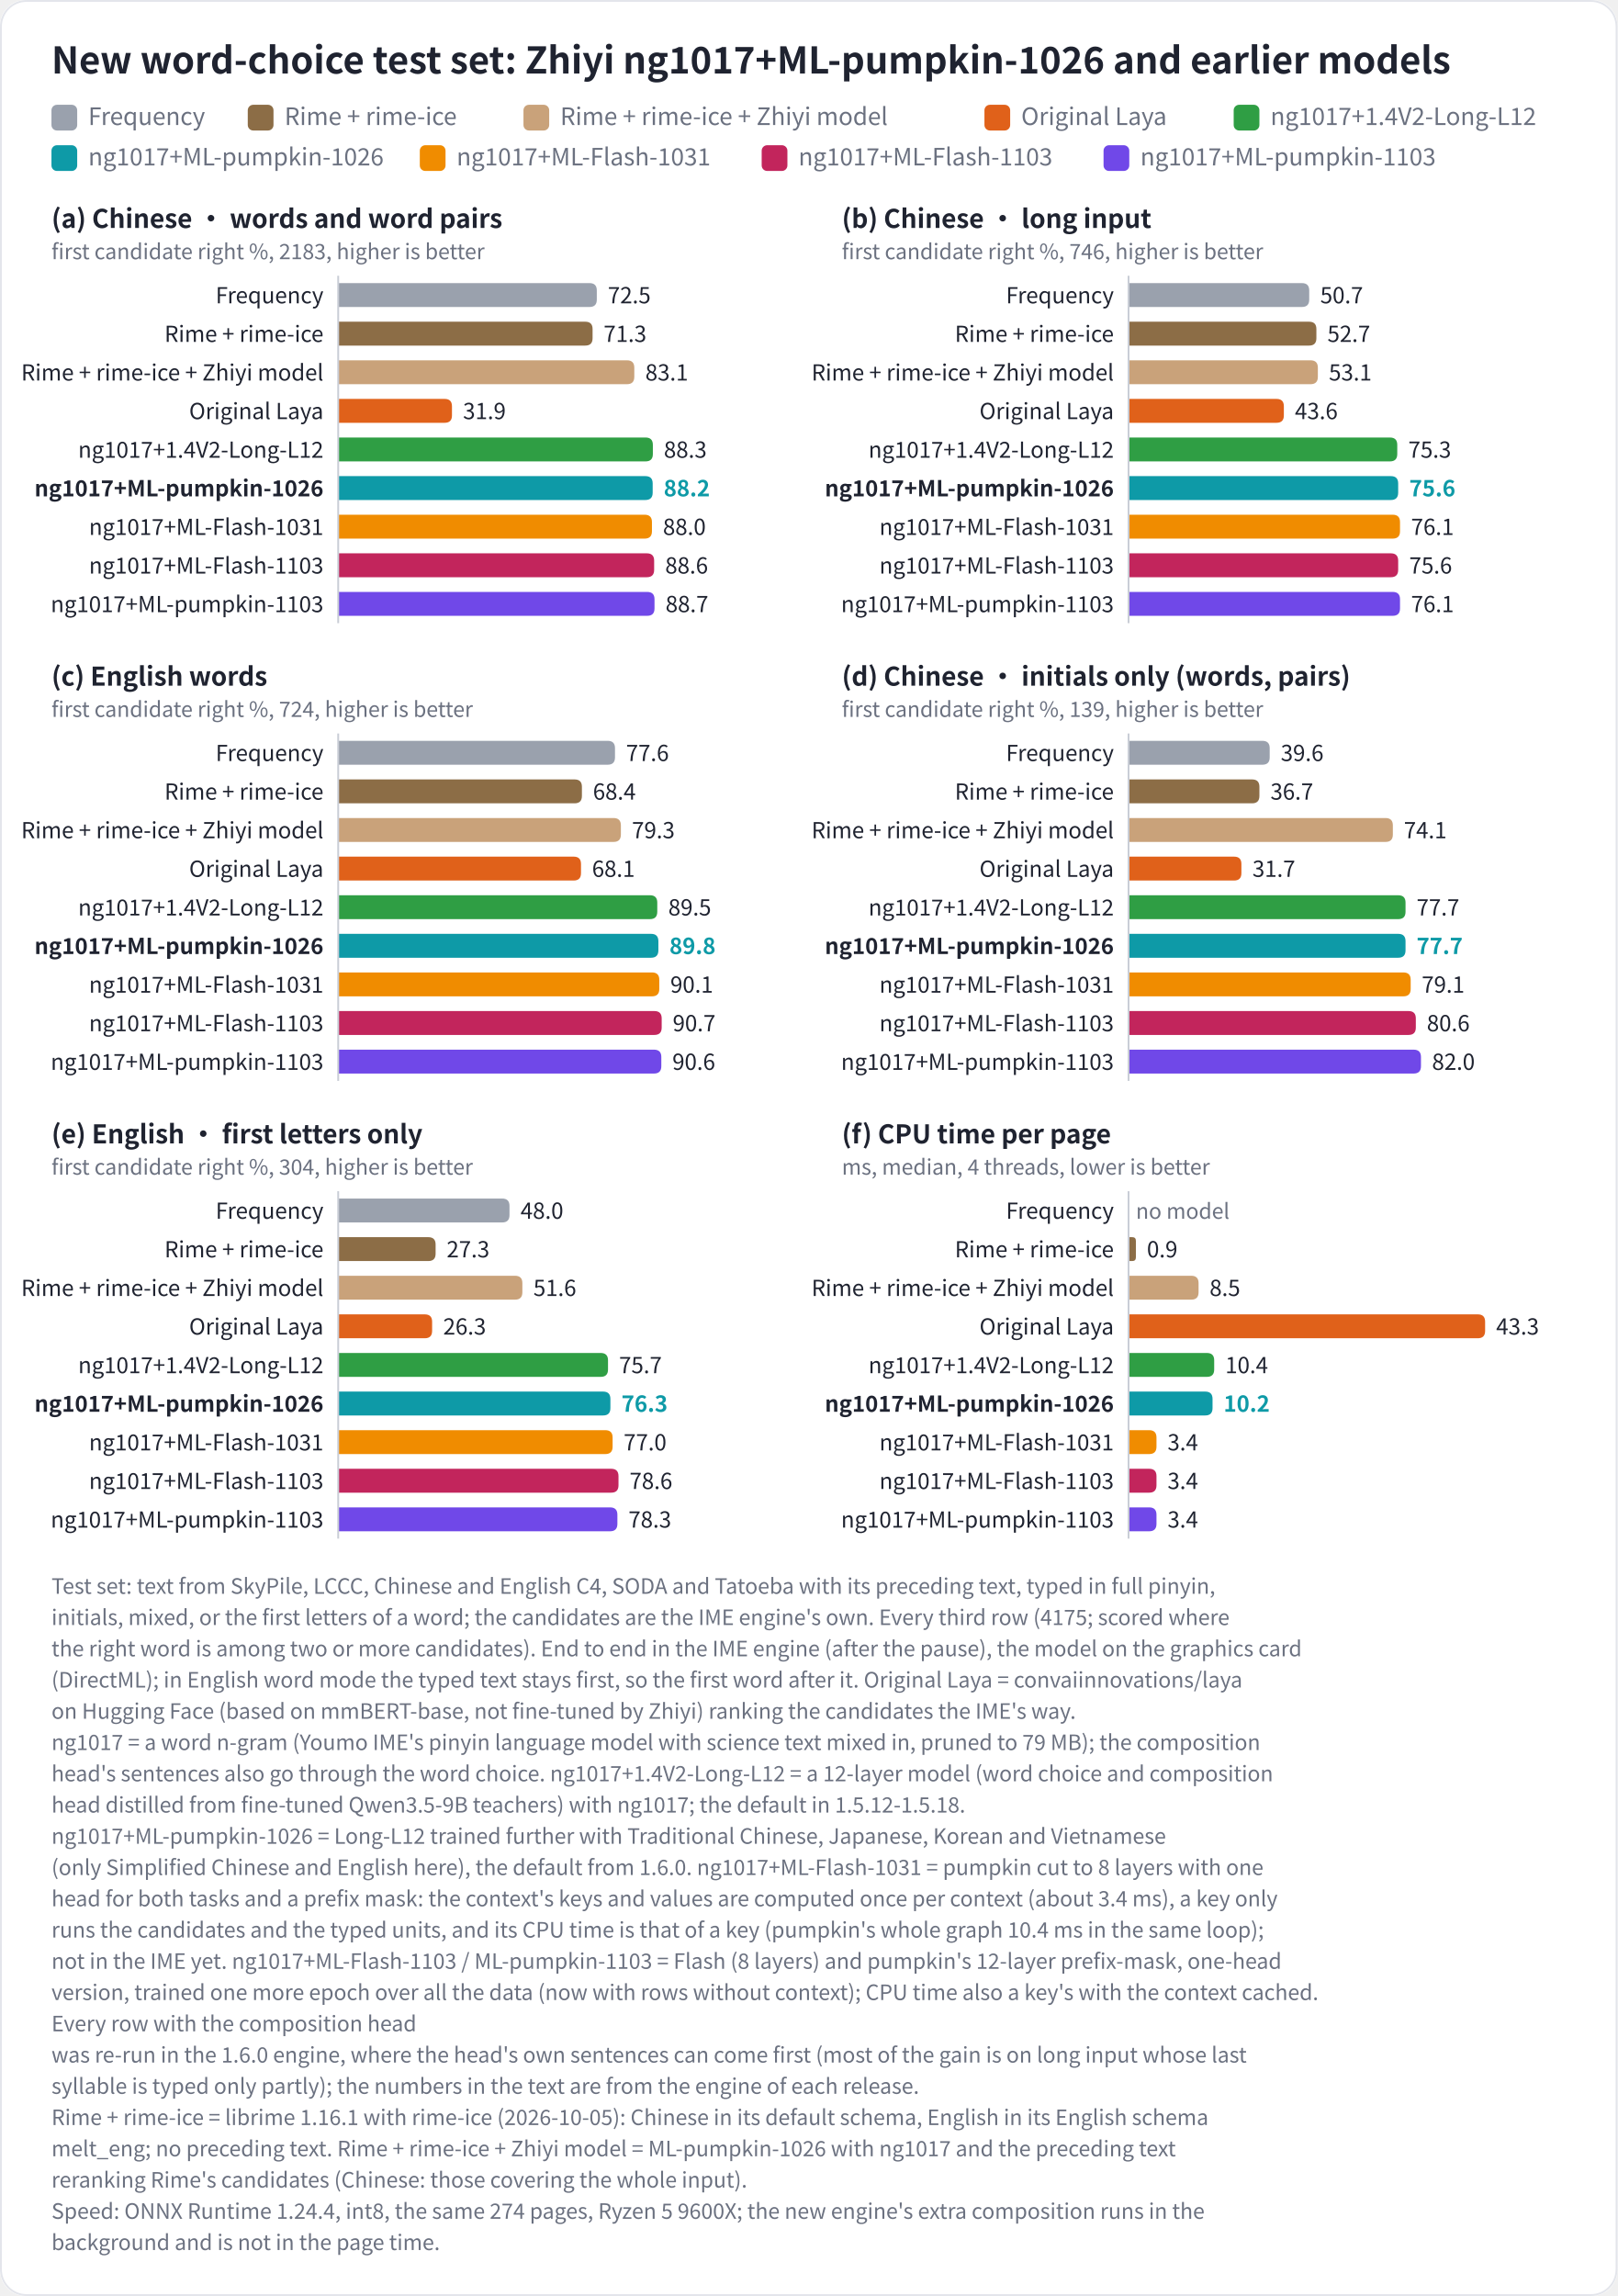
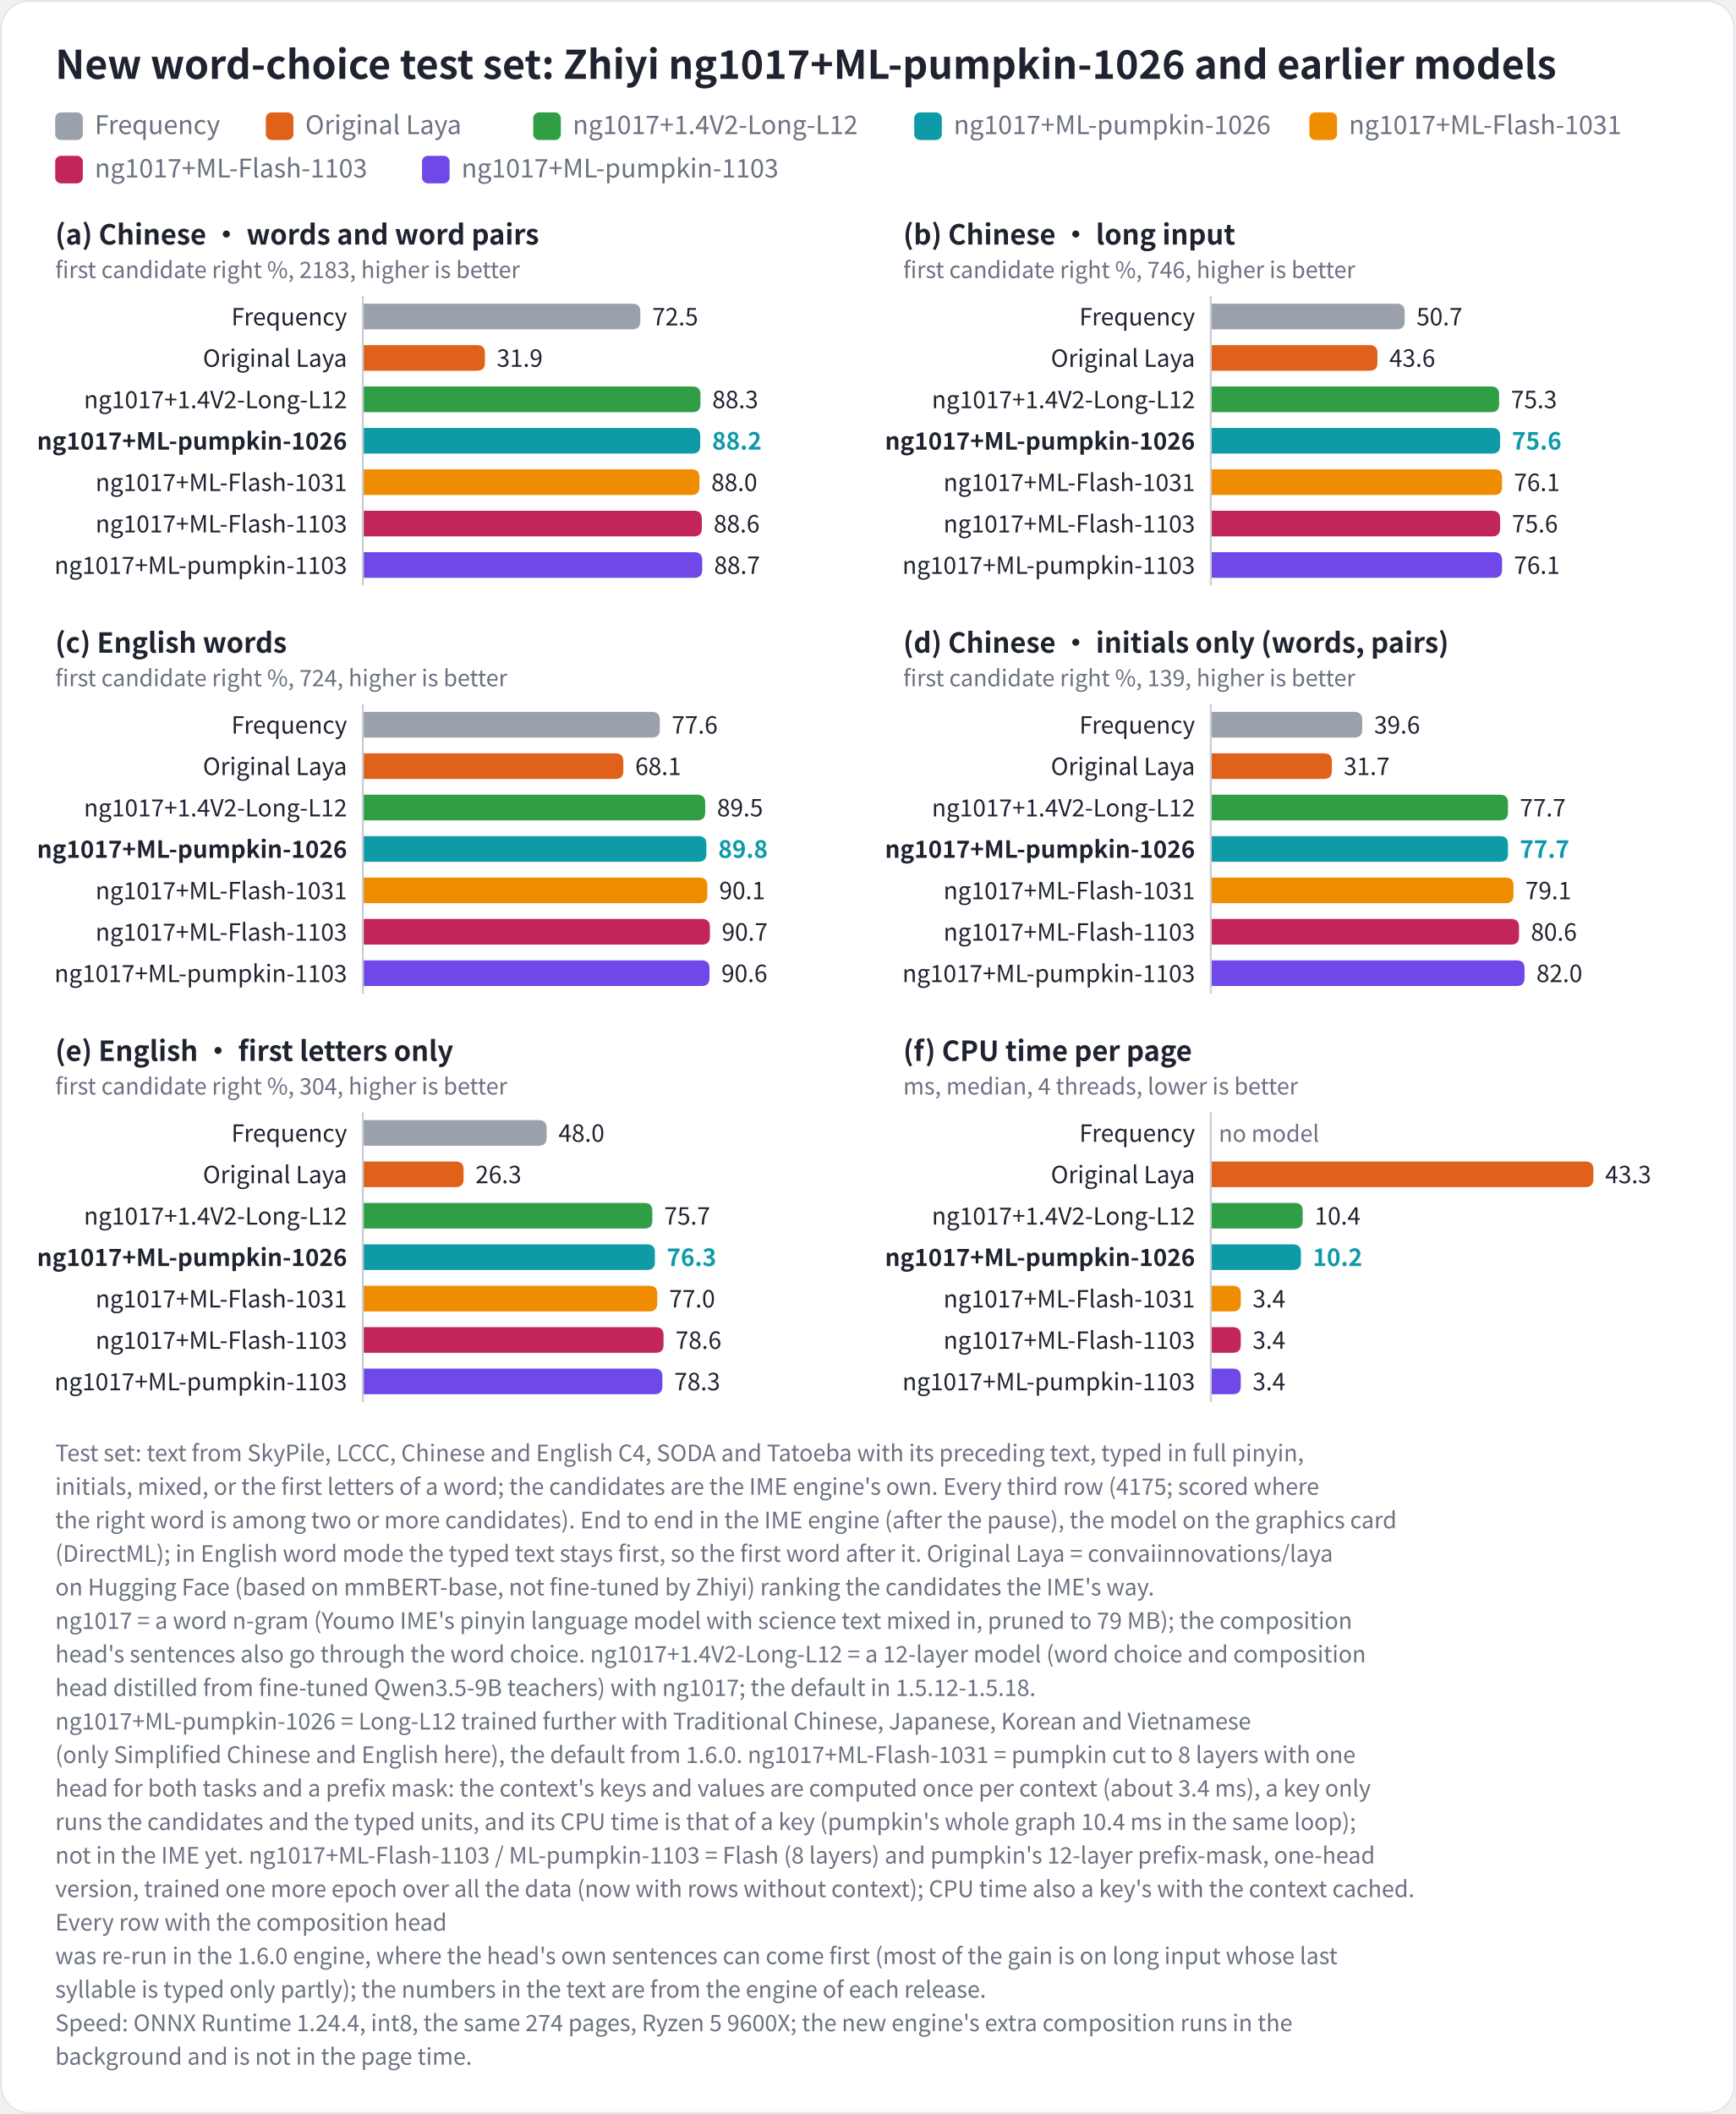
- <svg xmlns="http://www.w3.org/2000/svg" width="880" height="1249" viewBox="0 0 880 1249" font-family="'Microsoft YaHei','PingFang SC','Noto Sans CJK SC','Segoe UI',sans-serif">
-   <rect width="880" height="1249" rx="14" fill="#FFFFFF" />
-   <rect x="0.5" y="0.5" width="879" height="1248" rx="14" fill="none" stroke="#E3E5EB" />
+ <svg xmlns="http://www.w3.org/2000/svg" width="880" height="1072" viewBox="0 0 880 1072" font-family="'Microsoft YaHei','PingFang SC','Noto Sans CJK SC','Segoe UI',sans-serif">
+   <rect width="880" height="1072" rx="14" fill="#FFFFFF" />
+   <rect x="0.5" y="0.5" width="879" height="1071" rx="14" fill="none" stroke="#E3E5EB" />
  <text x="28" y="40" font-size="20" font-weight="700" fill="#1F2330">New word-choice test set: Zhiyi ng1017+ML-pumpkin-1026 and earlier models</text>
  <rect x="28" y="57" width="14" height="14" rx="3" fill="#9AA1AD" />
  <text x="48" y="68" font-size="13" fill="#6B7180">Frequency</text>
-   <rect x="134.8" y="57" width="14" height="14" rx="3" fill="#8C6D46" />
-   <text x="154.8" y="68" font-size="13" fill="#6B7180">Rime + rime-ice</text>
-   <rect x="284.8" y="57" width="14" height="14" rx="3" fill="#C9A27A" />
-   <text x="304.8" y="68" font-size="13" fill="#6B7180">Rime + rime-ice + Zhiyi model</text>
-   <rect x="535.6" y="57" width="14" height="14" rx="3" fill="#E0611A" />
-   <text x="555.6" y="68" font-size="13" fill="#6B7180">Original Laya</text>
-   <rect x="671.2" y="57" width="14" height="14" rx="3" fill="#2F9E44" />
-   <text x="691.2" y="68" font-size="13" fill="#6B7180">ng1017+1.4V2-Long-L12</text>
-   <rect x="28" y="79" width="14" height="14" rx="3" fill="#0E9AA7" />
-   <text x="48" y="90" font-size="13" fill="#6B7180">ng1017+ML-pumpkin-1026</text>
-   <rect x="228.4" y="79" width="14" height="14" rx="3" fill="#F08C00" />
-   <text x="248.4" y="90" font-size="13" fill="#6B7180">ng1017+ML-Flash-1031</text>
-   <rect x="414.4" y="79" width="14" height="14" rx="3" fill="#C2255C" />
-   <text x="434.4" y="90" font-size="13" fill="#6B7180">ng1017+ML-Flash-1103</text>
-   <rect x="600.4" y="79" width="14" height="14" rx="3" fill="#7048E8" />
-   <text x="620.4" y="90" font-size="13" fill="#6B7180">ng1017+ML-pumpkin-1103</text>
+   <rect x="134.8" y="57" width="14" height="14" rx="3" fill="#E0611A" />
+   <text x="154.8" y="68" font-size="13" fill="#6B7180">Original Laya</text>
+   <rect x="270.4" y="57" width="14" height="14" rx="3" fill="#2F9E44" />
+   <text x="290.4" y="68" font-size="13" fill="#6B7180">ng1017+1.4V2-Long-L12</text>
+   <rect x="463.6" y="57" width="14" height="14" rx="3" fill="#0E9AA7" />
+   <text x="483.6" y="68" font-size="13" fill="#6B7180">ng1017+ML-pumpkin-1026</text>
+   <rect x="664.0" y="57" width="14" height="14" rx="3" fill="#F08C00" />
+   <text x="684.0" y="68" font-size="13" fill="#6B7180">ng1017+ML-Flash-1031</text>
+   <rect x="28" y="79" width="14" height="14" rx="3" fill="#C2255C" />
+   <text x="48" y="90" font-size="13" fill="#6B7180">ng1017+ML-Flash-1103</text>
+   <rect x="214.0" y="79" width="14" height="14" rx="3" fill="#7048E8" />
+   <text x="234.0" y="90" font-size="13" fill="#6B7180">ng1017+ML-pumpkin-1103</text>
  <text x="28" y="124" font-size="14" font-weight="700" fill="#1F2330">(a) Chinese · words and word pairs</text>
  <text x="28" y="141" font-size="11.5" fill="#6B7180">first candidate right %, 2183, higher is better</text>
  <text x="176" y="165" font-size="12" text-anchor="end" font-weight="400" fill="#1F2330">Frequency</text>
  <path d="M184,154 H320.7 Q324.7,154 324.7,158.0 V163.0 Q324.7,167 320.7,167 H184 Z" fill="#9AA1AD" />
  <text x="330.7" y="165" font-size="12" font-weight="400" fill="#1F2330">72.5</text>
-   <text x="176" y="186" font-size="12" text-anchor="end" font-weight="400" fill="#1F2330">Rime + rime-ice</text>
-   <path d="M184,175 H318.4 Q322.4,175 322.4,179.0 V184.0 Q322.4,188 318.4,188 H184 Z" fill="#8C6D46" />
-   <text x="328.4" y="186" font-size="12" font-weight="400" fill="#1F2330">71.3</text>
-   <text x="176" y="207" font-size="12" text-anchor="end" font-weight="400" fill="#1F2330">Rime + rime-ice + Zhiyi model</text>
-   <path d="M184,196 H341.1 Q345.1,196 345.1,200.0 V205.0 Q345.1,209 341.1,209 H184 Z" fill="#C9A27A" />
-   <text x="351.1" y="207" font-size="12" font-weight="400" fill="#1F2330">83.1</text>
-   <text x="176" y="228" font-size="12" text-anchor="end" font-weight="400" fill="#1F2330">Original Laya</text>
-   <path d="M184,217 H241.9 Q245.9,217 245.9,221.0 V226.0 Q245.9,230 241.9,230 H184 Z" fill="#E0611A" />
-   <text x="251.9" y="228" font-size="12" font-weight="400" fill="#1F2330">31.9</text>
-   <text x="176" y="249" font-size="12" text-anchor="end" font-weight="400" fill="#1F2330">ng1017+1.4V2-Long-L12</text>
-   <path d="M184,238 H351.2 Q355.2,238 355.2,242.0 V247.0 Q355.2,251 351.2,251 H184 Z" fill="#2F9E44" />
-   <text x="361.2" y="249" font-size="12" font-weight="400" fill="#1F2330">88.3</text>
-   <text x="176" y="270" font-size="12" text-anchor="end" font-weight="700" fill="#1F2330">ng1017+ML-pumpkin-1026</text>
-   <path d="M184,259 H351.1 Q355.1,259 355.1,263.0 V268.0 Q355.1,272 351.1,272 H184 Z" fill="#0E9AA7" />
-   <text x="361.1" y="270" font-size="12" font-weight="700" fill="#0E9AA7">88.2</text>
-   <text x="176" y="291" font-size="12" text-anchor="end" font-weight="400" fill="#1F2330">ng1017+ML-Flash-1031</text>
-   <path d="M184,280 H350.7 Q354.7,280 354.7,284.0 V289.0 Q354.7,293 350.7,293 H184 Z" fill="#F08C00" />
-   <text x="360.7" y="291" font-size="12" font-weight="400" fill="#1F2330">88.0</text>
-   <text x="176" y="312" font-size="12" text-anchor="end" font-weight="400" fill="#1F2330">ng1017+ML-Flash-1103</text>
-   <path d="M184,301 H351.9 Q355.9,301 355.9,305.0 V310.0 Q355.9,314 351.9,314 H184 Z" fill="#C2255C" />
-   <text x="361.9" y="312" font-size="12" font-weight="400" fill="#1F2330">88.6</text>
-   <text x="176" y="333" font-size="12" text-anchor="end" font-weight="400" fill="#1F2330">ng1017+ML-pumpkin-1103</text>
-   <path d="M184,322 H352.1 Q356.1,322 356.1,326.0 V331.0 Q356.1,335 352.1,335 H184 Z" fill="#7048E8" />
-   <text x="362.1" y="333" font-size="12" font-weight="400" fill="#1F2330">88.7</text>
-   <line x1="184" y1="150" x2="184" y2="339" stroke="#C9CDD6" />
+   <text x="176" y="186" font-size="12" text-anchor="end" font-weight="400" fill="#1F2330">Original Laya</text>
+   <path d="M184,175 H241.9 Q245.9,175 245.9,179.0 V184.0 Q245.9,188 241.9,188 H184 Z" fill="#E0611A" />
+   <text x="251.9" y="186" font-size="12" font-weight="400" fill="#1F2330">31.9</text>
+   <text x="176" y="207" font-size="12" text-anchor="end" font-weight="400" fill="#1F2330">ng1017+1.4V2-Long-L12</text>
+   <path d="M184,196 H351.2 Q355.2,196 355.2,200.0 V205.0 Q355.2,209 351.2,209 H184 Z" fill="#2F9E44" />
+   <text x="361.2" y="207" font-size="12" font-weight="400" fill="#1F2330">88.3</text>
+   <text x="176" y="228" font-size="12" text-anchor="end" font-weight="700" fill="#1F2330">ng1017+ML-pumpkin-1026</text>
+   <path d="M184,217 H351.1 Q355.1,217 355.1,221.0 V226.0 Q355.1,230 351.1,230 H184 Z" fill="#0E9AA7" />
+   <text x="361.1" y="228" font-size="12" font-weight="700" fill="#0E9AA7">88.2</text>
+   <text x="176" y="249" font-size="12" text-anchor="end" font-weight="400" fill="#1F2330">ng1017+ML-Flash-1031</text>
+   <path d="M184,238 H350.7 Q354.7,238 354.7,242.0 V247.0 Q354.7,251 350.7,251 H184 Z" fill="#F08C00" />
+   <text x="360.7" y="249" font-size="12" font-weight="400" fill="#1F2330">88.0</text>
+   <text x="176" y="270" font-size="12" text-anchor="end" font-weight="400" fill="#1F2330">ng1017+ML-Flash-1103</text>
+   <path d="M184,259 H351.9 Q355.9,259 355.9,263.0 V268.0 Q355.9,272 351.9,272 H184 Z" fill="#C2255C" />
+   <text x="361.9" y="270" font-size="12" font-weight="400" fill="#1F2330">88.6</text>
+   <text x="176" y="291" font-size="12" text-anchor="end" font-weight="400" fill="#1F2330">ng1017+ML-pumpkin-1103</text>
+   <path d="M184,280 H352.1 Q356.1,280 356.1,284.0 V289.0 Q356.1,293 352.1,293 H184 Z" fill="#7048E8" />
+   <text x="362.1" y="291" font-size="12" font-weight="400" fill="#1F2330">88.7</text>
+   <line x1="184" y1="150" x2="184" y2="297" stroke="#C9CDD6" />
  <text x="458" y="124" font-size="14" font-weight="700" fill="#1F2330">(b) Chinese · long input</text>
  <text x="458" y="141" font-size="11.5" fill="#6B7180">first candidate right %, 746, higher is better</text>
  <text x="606" y="165" font-size="12" text-anchor="end" font-weight="400" fill="#1F2330">Frequency</text>
  <path d="M614,154 H708.3 Q712.3,154 712.3,158.0 V163.0 Q712.3,167 708.3,167 H614 Z" fill="#9AA1AD" />
  <text x="718.3" y="165" font-size="12" font-weight="400" fill="#1F2330">50.7</text>
-   <text x="606" y="186" font-size="12" text-anchor="end" font-weight="400" fill="#1F2330">Rime + rime-ice</text>
-   <path d="M614,175 H712.2 Q716.2,175 716.2,179.0 V184.0 Q716.2,188 712.2,188 H614 Z" fill="#8C6D46" />
-   <text x="722.2" y="186" font-size="12" font-weight="400" fill="#1F2330">52.7</text>
-   <text x="606" y="207" font-size="12" text-anchor="end" font-weight="400" fill="#1F2330">Rime + rime-ice + Zhiyi model</text>
-   <path d="M614,196 H713.0 Q717.0,196 717.0,200.0 V205.0 Q717.0,209 713.0,209 H614 Z" fill="#C9A27A" />
-   <text x="723.0" y="207" font-size="12" font-weight="400" fill="#1F2330">53.1</text>
-   <text x="606" y="228" font-size="12" text-anchor="end" font-weight="400" fill="#1F2330">Original Laya</text>
-   <path d="M614,217 H694.5 Q698.5,217 698.5,221.0 V226.0 Q698.5,230 694.5,230 H614 Z" fill="#E0611A" />
-   <text x="704.5" y="228" font-size="12" font-weight="400" fill="#1F2330">43.6</text>
-   <text x="606" y="249" font-size="12" text-anchor="end" font-weight="400" fill="#1F2330">ng1017+1.4V2-Long-L12</text>
-   <path d="M614,238 H756.2 Q760.2,238 760.2,242.0 V247.0 Q760.2,251 756.2,251 H614 Z" fill="#2F9E44" />
-   <text x="766.2" y="249" font-size="12" font-weight="400" fill="#1F2330">75.3</text>
-   <text x="606" y="270" font-size="12" text-anchor="end" font-weight="700" fill="#1F2330">ng1017+ML-pumpkin-1026</text>
-   <path d="M614,259 H756.7 Q760.7,259 760.7,263.0 V268.0 Q760.7,272 756.7,272 H614 Z" fill="#0E9AA7" />
-   <text x="766.7" y="270" font-size="12" font-weight="700" fill="#0E9AA7">75.6</text>
-   <text x="606" y="291" font-size="12" text-anchor="end" font-weight="400" fill="#1F2330">ng1017+ML-Flash-1031</text>
-   <path d="M614,280 H757.7 Q761.7,280 761.7,284.0 V289.0 Q761.7,293 757.7,293 H614 Z" fill="#F08C00" />
+   <text x="606" y="186" font-size="12" text-anchor="end" font-weight="400" fill="#1F2330">Original Laya</text>
+   <path d="M614,175 H694.5 Q698.5,175 698.5,179.0 V184.0 Q698.5,188 694.5,188 H614 Z" fill="#E0611A" />
+   <text x="704.5" y="186" font-size="12" font-weight="400" fill="#1F2330">43.6</text>
+   <text x="606" y="207" font-size="12" text-anchor="end" font-weight="400" fill="#1F2330">ng1017+1.4V2-Long-L12</text>
+   <path d="M614,196 H756.2 Q760.2,196 760.2,200.0 V205.0 Q760.2,209 756.2,209 H614 Z" fill="#2F9E44" />
+   <text x="766.2" y="207" font-size="12" font-weight="400" fill="#1F2330">75.3</text>
+   <text x="606" y="228" font-size="12" text-anchor="end" font-weight="700" fill="#1F2330">ng1017+ML-pumpkin-1026</text>
+   <path d="M614,217 H756.7 Q760.7,217 760.7,221.0 V226.0 Q760.7,230 756.7,230 H614 Z" fill="#0E9AA7" />
+   <text x="766.7" y="228" font-size="12" font-weight="700" fill="#0E9AA7">75.6</text>
+   <text x="606" y="249" font-size="12" text-anchor="end" font-weight="400" fill="#1F2330">ng1017+ML-Flash-1031</text>
+   <path d="M614,238 H757.7 Q761.7,238 761.7,242.0 V247.0 Q761.7,251 757.7,251 H614 Z" fill="#F08C00" />
+   <text x="767.7" y="249" font-size="12" font-weight="400" fill="#1F2330">76.1</text>
+   <text x="606" y="270" font-size="12" text-anchor="end" font-weight="400" fill="#1F2330">ng1017+ML-Flash-1103</text>
+   <path d="M614,259 H756.7 Q760.7,259 760.7,263.0 V268.0 Q760.7,272 756.7,272 H614 Z" fill="#C2255C" />
+   <text x="766.7" y="270" font-size="12" font-weight="400" fill="#1F2330">75.6</text>
+   <text x="606" y="291" font-size="12" text-anchor="end" font-weight="400" fill="#1F2330">ng1017+ML-pumpkin-1103</text>
+   <path d="M614,280 H757.7 Q761.7,280 761.7,284.0 V289.0 Q761.7,293 757.7,293 H614 Z" fill="#7048E8" />
  <text x="767.7" y="291" font-size="12" font-weight="400" fill="#1F2330">76.1</text>
-   <text x="606" y="312" font-size="12" text-anchor="end" font-weight="400" fill="#1F2330">ng1017+ML-Flash-1103</text>
-   <path d="M614,301 H756.7 Q760.7,301 760.7,305.0 V310.0 Q760.7,314 756.7,314 H614 Z" fill="#C2255C" />
-   <text x="766.7" y="312" font-size="12" font-weight="400" fill="#1F2330">75.6</text>
-   <text x="606" y="333" font-size="12" text-anchor="end" font-weight="400" fill="#1F2330">ng1017+ML-pumpkin-1103</text>
-   <path d="M614,322 H757.7 Q761.7,322 761.7,326.0 V331.0 Q761.7,335 757.7,335 H614 Z" fill="#7048E8" />
-   <text x="767.7" y="333" font-size="12" font-weight="400" fill="#1F2330">76.1</text>
-   <line x1="614" y1="150" x2="614" y2="339" stroke="#C9CDD6" />
-   <text x="28" y="373" font-size="14" font-weight="700" fill="#1F2330">(c) English words</text>
-   <text x="28" y="390" font-size="11.5" fill="#6B7180">first candidate right %, 724, higher is better</text>
-   <text x="176" y="414" font-size="12" text-anchor="end" font-weight="400" fill="#1F2330">Frequency</text>
-   <path d="M184,403 H330.6 Q334.6,403 334.6,407.0 V412.0 Q334.6,416 330.6,416 H184 Z" fill="#9AA1AD" />
-   <text x="340.6" y="414" font-size="12" font-weight="400" fill="#1F2330">77.6</text>
-   <text x="176" y="435" font-size="12" text-anchor="end" font-weight="400" fill="#1F2330">Rime + rime-ice</text>
-   <path d="M184,424 H312.6 Q316.6,424 316.6,428.0 V433.0 Q316.6,437 312.6,437 H184 Z" fill="#8C6D46" />
-   <text x="322.6" y="435" font-size="12" font-weight="400" fill="#1F2330">68.4</text>
-   <text x="176" y="456" font-size="12" text-anchor="end" font-weight="400" fill="#1F2330">Rime + rime-ice + Zhiyi model</text>
-   <path d="M184,445 H333.8 Q337.8,445 337.8,449.0 V454.0 Q337.8,458 333.8,458 H184 Z" fill="#C9A27A" />
-   <text x="343.8" y="456" font-size="12" font-weight="400" fill="#1F2330">79.3</text>
-   <text x="176" y="477" font-size="12" text-anchor="end" font-weight="400" fill="#1F2330">Original Laya</text>
-   <path d="M184,466 H312.1 Q316.1,466 316.1,470.0 V475.0 Q316.1,479 312.1,479 H184 Z" fill="#E0611A" />
-   <text x="322.1" y="477" font-size="12" font-weight="400" fill="#1F2330">68.1</text>
-   <text x="176" y="498" font-size="12" text-anchor="end" font-weight="400" fill="#1F2330">ng1017+1.4V2-Long-L12</text>
-   <path d="M184,487 H353.6 Q357.6,487 357.6,491.0 V496.0 Q357.6,500 353.6,500 H184 Z" fill="#2F9E44" />
-   <text x="363.6" y="498" font-size="12" font-weight="400" fill="#1F2330">89.5</text>
-   <text x="176" y="519" font-size="12" text-anchor="end" font-weight="700" fill="#1F2330">ng1017+ML-pumpkin-1026</text>
-   <path d="M184,508 H354.2 Q358.2,508 358.2,512.0 V517.0 Q358.2,521 354.2,521 H184 Z" fill="#0E9AA7" />
-   <text x="364.2" y="519" font-size="12" font-weight="700" fill="#0E9AA7">89.8</text>
-   <text x="176" y="540" font-size="12" text-anchor="end" font-weight="400" fill="#1F2330">ng1017+ML-Flash-1031</text>
-   <path d="M184,529 H354.7 Q358.7,529 358.7,533.0 V538.0 Q358.7,542 354.7,542 H184 Z" fill="#F08C00" />
-   <text x="364.7" y="540" font-size="12" font-weight="400" fill="#1F2330">90.1</text>
-   <text x="176" y="561" font-size="12" text-anchor="end" font-weight="400" fill="#1F2330">ng1017+ML-Flash-1103</text>
-   <path d="M184,550 H356.0 Q360.0,550 360.0,554.0 V559.0 Q360.0,563 356.0,563 H184 Z" fill="#C2255C" />
-   <text x="366.0" y="561" font-size="12" font-weight="400" fill="#1F2330">90.7</text>
-   <text x="176" y="582" font-size="12" text-anchor="end" font-weight="400" fill="#1F2330">ng1017+ML-pumpkin-1103</text>
-   <path d="M184,571 H355.8 Q359.8,571 359.8,575.0 V580.0 Q359.8,584 355.8,584 H184 Z" fill="#7048E8" />
-   <text x="365.8" y="582" font-size="12" font-weight="400" fill="#1F2330">90.6</text>
-   <line x1="184" y1="399" x2="184" y2="588" stroke="#C9CDD6" />
-   <text x="458" y="373" font-size="14" font-weight="700" fill="#1F2330">(d) Chinese · initials only (words, pairs)</text>
-   <text x="458" y="390" font-size="11.5" fill="#6B7180">first candidate right %, 139, higher is better</text>
-   <text x="606" y="414" font-size="12" text-anchor="end" font-weight="400" fill="#1F2330">Frequency</text>
-   <path d="M614,403 H686.8 Q690.8,403 690.8,407.0 V412.0 Q690.8,416 686.8,416 H614 Z" fill="#9AA1AD" />
-   <text x="696.8" y="414" font-size="12" font-weight="400" fill="#1F2330">39.6</text>
-   <text x="606" y="435" font-size="12" text-anchor="end" font-weight="400" fill="#1F2330">Rime + rime-ice</text>
-   <path d="M614,424 H681.2 Q685.2,424 685.2,428.0 V433.0 Q685.2,437 681.2,437 H614 Z" fill="#8C6D46" />
-   <text x="691.2" y="435" font-size="12" font-weight="400" fill="#1F2330">36.7</text>
-   <text x="606" y="456" font-size="12" text-anchor="end" font-weight="400" fill="#1F2330">Rime + rime-ice + Zhiyi model</text>
-   <path d="M614,445 H753.8 Q757.8,445 757.8,449.0 V454.0 Q757.8,458 753.8,458 H614 Z" fill="#C9A27A" />
-   <text x="763.8" y="456" font-size="12" font-weight="400" fill="#1F2330">74.1</text>
-   <text x="606" y="477" font-size="12" text-anchor="end" font-weight="400" fill="#1F2330">Original Laya</text>
-   <path d="M614,466 H671.4 Q675.4,466 675.4,470.0 V475.0 Q675.4,479 671.4,479 H614 Z" fill="#E0611A" />
-   <text x="681.4" y="477" font-size="12" font-weight="400" fill="#1F2330">31.7</text>
-   <text x="606" y="498" font-size="12" text-anchor="end" font-weight="400" fill="#1F2330">ng1017+1.4V2-Long-L12</text>
-   <path d="M614,487 H760.7 Q764.7,487 764.7,491.0 V496.0 Q764.7,500 760.7,500 H614 Z" fill="#2F9E44" />
-   <text x="770.7" y="498" font-size="12" font-weight="400" fill="#1F2330">77.7</text>
-   <text x="606" y="519" font-size="12" text-anchor="end" font-weight="700" fill="#1F2330">ng1017+ML-pumpkin-1026</text>
-   <path d="M614,508 H760.7 Q764.7,508 764.7,512.0 V517.0 Q764.7,521 760.7,521 H614 Z" fill="#0E9AA7" />
-   <text x="770.7" y="519" font-size="12" font-weight="700" fill="#0E9AA7">77.7</text>
-   <text x="606" y="540" font-size="12" text-anchor="end" font-weight="400" fill="#1F2330">ng1017+ML-Flash-1031</text>
-   <path d="M614,529 H763.5 Q767.5,529 767.5,533.0 V538.0 Q767.5,542 763.5,542 H614 Z" fill="#F08C00" />
-   <text x="773.5" y="540" font-size="12" font-weight="400" fill="#1F2330">79.1</text>
-   <text x="606" y="561" font-size="12" text-anchor="end" font-weight="400" fill="#1F2330">ng1017+ML-Flash-1103</text>
-   <path d="M614,550 H766.3 Q770.3,550 770.3,554.0 V559.0 Q770.3,563 766.3,563 H614 Z" fill="#C2255C" />
-   <text x="776.3" y="561" font-size="12" font-weight="400" fill="#1F2330">80.6</text>
-   <text x="606" y="582" font-size="12" text-anchor="end" font-weight="400" fill="#1F2330">ng1017+ML-pumpkin-1103</text>
-   <path d="M614,571 H769.1 Q773.1,571 773.1,575.0 V580.0 Q773.1,584 769.1,584 H614 Z" fill="#7048E8" />
-   <text x="779.1" y="582" font-size="12" font-weight="400" fill="#1F2330">82.0</text>
-   <line x1="614" y1="399" x2="614" y2="588" stroke="#C9CDD6" />
-   <text x="28" y="622" font-size="14" font-weight="700" fill="#1F2330">(e) English · first letters only</text>
-   <text x="28" y="639" font-size="11.5" fill="#6B7180">first candidate right %, 304, higher is better</text>
-   <text x="176" y="663" font-size="12" text-anchor="end" font-weight="400" fill="#1F2330">Frequency</text>
-   <path d="M184,652 H273.2 Q277.2,652 277.2,656.0 V661.0 Q277.2,665 273.2,665 H184 Z" fill="#9AA1AD" />
-   <text x="283.2" y="663" font-size="12" font-weight="400" fill="#1F2330">48.0</text>
-   <text x="176" y="684" font-size="12" text-anchor="end" font-weight="400" fill="#1F2330">Rime + rime-ice</text>
-   <path d="M184,673 H233.0 Q237.0,673 237.0,677.0 V682.0 Q237.0,686 233.0,686 H184 Z" fill="#8C6D46" />
-   <text x="243.0" y="684" font-size="12" font-weight="400" fill="#1F2330">27.3</text>
-   <text x="176" y="705" font-size="12" text-anchor="end" font-weight="400" fill="#1F2330">Rime + rime-ice + Zhiyi model</text>
-   <path d="M184,694 H280.2 Q284.2,694 284.2,698.0 V703.0 Q284.2,707 280.2,707 H184 Z" fill="#C9A27A" />
-   <text x="290.2" y="705" font-size="12" font-weight="400" fill="#1F2330">51.6</text>
-   <text x="176" y="726" font-size="12" text-anchor="end" font-weight="400" fill="#1F2330">Original Laya</text>
-   <path d="M184,715 H231.1 Q235.1,715 235.1,719.0 V724.0 Q235.1,728 231.1,728 H184 Z" fill="#E0611A" />
-   <text x="241.1" y="726" font-size="12" font-weight="400" fill="#1F2330">26.3</text>
-   <text x="176" y="747" font-size="12" text-anchor="end" font-weight="400" fill="#1F2330">ng1017+1.4V2-Long-L12</text>
-   <path d="M184,736 H326.8 Q330.8,736 330.8,740.0 V745.0 Q330.8,749 326.8,749 H184 Z" fill="#2F9E44" />
-   <text x="336.8" y="747" font-size="12" font-weight="400" fill="#1F2330">75.7</text>
-   <text x="176" y="768" font-size="12" text-anchor="end" font-weight="700" fill="#1F2330">ng1017+ML-pumpkin-1026</text>
-   <path d="M184,757 H328.1 Q332.1,757 332.1,761.0 V766.0 Q332.1,770 328.1,770 H184 Z" fill="#0E9AA7" />
-   <text x="338.1" y="768" font-size="12" font-weight="700" fill="#0E9AA7">76.3</text>
-   <text x="176" y="789" font-size="12" text-anchor="end" font-weight="400" fill="#1F2330">ng1017+ML-Flash-1031</text>
-   <path d="M184,778 H329.3 Q333.3,778 333.3,782.0 V787.0 Q333.3,791 329.3,791 H184 Z" fill="#F08C00" />
-   <text x="339.3" y="789" font-size="12" font-weight="400" fill="#1F2330">77.0</text>
-   <text x="176" y="810" font-size="12" text-anchor="end" font-weight="400" fill="#1F2330">ng1017+ML-Flash-1103</text>
-   <path d="M184,799 H332.5 Q336.5,799 336.5,803.0 V808.0 Q336.5,812 332.5,812 H184 Z" fill="#C2255C" />
-   <text x="342.5" y="810" font-size="12" font-weight="400" fill="#1F2330">78.6</text>
-   <text x="176" y="831" font-size="12" text-anchor="end" font-weight="400" fill="#1F2330">ng1017+ML-pumpkin-1103</text>
-   <path d="M184,820 H331.9 Q335.9,820 335.9,824.0 V829.0 Q335.9,833 331.9,833 H184 Z" fill="#7048E8" />
-   <text x="341.9" y="831" font-size="12" font-weight="400" fill="#1F2330">78.3</text>
-   <line x1="184" y1="648" x2="184" y2="837" stroke="#C9CDD6" />
-   <text x="458" y="622" font-size="14" font-weight="700" fill="#1F2330">(f) CPU time per page</text>
-   <text x="458" y="639" font-size="11.5" fill="#6B7180">ms, median, 4 threads, lower is better</text>
-   <text x="606" y="663" font-size="12" text-anchor="end" font-weight="400" fill="#1F2330">Frequency</text>
-   <text x="618" y="663" font-size="11.5" fill="#6B7180">no model</text>
-   <text x="606" y="684" font-size="12" text-anchor="end" font-weight="400" fill="#1F2330">Rime + rime-ice</text>
-   <path d="M614,673 H616.0 Q618.0,673 618.0,675.0 V684.0 Q618.0,686 616.0,686 H614 Z" fill="#8C6D46" />
-   <text x="624.0" y="684" font-size="12" font-weight="400" fill="#1F2330">0.9</text>
-   <text x="606" y="705" font-size="12" text-anchor="end" font-weight="400" fill="#1F2330">Rime + rime-ice + Zhiyi model</text>
-   <path d="M614,694 H648.1 Q652.1,694 652.1,698.0 V703.0 Q652.1,707 648.1,707 H614 Z" fill="#C9A27A" />
-   <text x="658.1" y="705" font-size="12" font-weight="400" fill="#1F2330">8.5</text>
-   <text x="606" y="726" font-size="12" text-anchor="end" font-weight="400" fill="#1F2330">Original Laya</text>
-   <path d="M614,715 H804.0 Q808.0,715 808.0,719.0 V724.0 Q808.0,728 804.0,728 H614 Z" fill="#E0611A" />
-   <text x="814.0" y="726" font-size="12" font-weight="400" fill="#1F2330">43.3</text>
-   <text x="606" y="747" font-size="12" text-anchor="end" font-weight="400" fill="#1F2330">ng1017+1.4V2-Long-L12</text>
-   <path d="M614,736 H656.6 Q660.6,736 660.6,740.0 V745.0 Q660.6,749 656.6,749 H614 Z" fill="#2F9E44" />
-   <text x="666.6" y="747" font-size="12" font-weight="400" fill="#1F2330">10.4</text>
-   <text x="606" y="768" font-size="12" text-anchor="end" font-weight="700" fill="#1F2330">ng1017+ML-pumpkin-1026</text>
-   <path d="M614,757 H655.7 Q659.7,757 659.7,761.0 V766.0 Q659.7,770 655.7,770 H614 Z" fill="#0E9AA7" />
-   <text x="665.7" y="768" font-size="12" font-weight="700" fill="#0E9AA7">10.2</text>
-   <text x="606" y="789" font-size="12" text-anchor="end" font-weight="400" fill="#1F2330">ng1017+ML-Flash-1031</text>
-   <path d="M614,778 H625.2 Q629.2,778 629.2,782.0 V787.0 Q629.2,791 625.2,791 H614 Z" fill="#F08C00" />
-   <text x="635.2" y="789" font-size="12" font-weight="400" fill="#1F2330">3.4</text>
-   <text x="606" y="810" font-size="12" text-anchor="end" font-weight="400" fill="#1F2330">ng1017+ML-Flash-1103</text>
-   <path d="M614,799 H625.2 Q629.2,799 629.2,803.0 V808.0 Q629.2,812 625.2,812 H614 Z" fill="#C2255C" />
-   <text x="635.2" y="810" font-size="12" font-weight="400" fill="#1F2330">3.4</text>
-   <text x="606" y="831" font-size="12" text-anchor="end" font-weight="400" fill="#1F2330">ng1017+ML-pumpkin-1103</text>
-   <path d="M614,820 H625.2 Q629.2,820 629.2,824.0 V829.0 Q629.2,833 625.2,833 H614 Z" fill="#7048E8" />
-   <text x="635.2" y="831" font-size="12" font-weight="400" fill="#1F2330">3.4</text>
-   <line x1="614" y1="648" x2="614" y2="837" stroke="#C9CDD6" />
-   <text x="28" y="867" font-size="11.5" fill="#6B7180">Test set: text from SkyPile, LCCC, Chinese and English C4, SODA and Tatoeba with its preceding text, typed in full pinyin,</text>
-   <text x="28" y="884" font-size="11.5" fill="#6B7180">initials, mixed, or the first letters of a word; the candidates are the IME engine's own. Every third row (4175; scored where</text>
-   <text x="28" y="901" font-size="11.5" fill="#6B7180">the right word is among two or more candidates). End to end in the IME engine (after the pause), the model on the graphics card</text>
-   <text x="28" y="918" font-size="11.5" fill="#6B7180">(DirectML); in English word mode the typed text stays first, so the first word after it. Original Laya = convaiinnovations/laya</text>
-   <text x="28" y="935" font-size="11.5" fill="#6B7180">on Hugging Face (based on mmBERT-base, not fine-tuned by Zhiyi) ranking the candidates the IME's way.</text>
-   <text x="28" y="952" font-size="11.5" fill="#6B7180">ng1017 = a word n-gram (Youmo IME's pinyin language model with science text mixed in, pruned to 79 MB); the composition</text>
-   <text x="28" y="969" font-size="11.5" fill="#6B7180">head's sentences also go through the word choice. ng1017+1.4V2-Long-L12 = a 12-layer model (word choice and composition</text>
-   <text x="28" y="986" font-size="11.5" fill="#6B7180">head distilled from fine-tuned Qwen3.5-9B teachers) with ng1017; the default in 1.5.12-1.5.18.</text>
-   <text x="28" y="1003" font-size="11.5" fill="#6B7180">ng1017+ML-pumpkin-1026 = Long-L12 trained further with Traditional Chinese, Japanese, Korean and Vietnamese</text>
-   <text x="28" y="1020" font-size="11.5" fill="#6B7180">(only Simplified Chinese and English here), the default from 1.6.0. ng1017+ML-Flash-1031 = pumpkin cut to 8 layers with one</text>
-   <text x="28" y="1037" font-size="11.5" fill="#6B7180">head for both tasks and a prefix mask: the context's keys and values are computed once per context (about 3.4 ms), a key only</text>
-   <text x="28" y="1054" font-size="11.5" fill="#6B7180">runs the candidates and the typed units, and its CPU time is that of a key (pumpkin's whole graph 10.4 ms in the same loop);</text>
-   <text x="28" y="1071" font-size="11.5" fill="#6B7180">not in the IME yet. ng1017+ML-Flash-1103 / ML-pumpkin-1103 = Flash (8 layers) and pumpkin's 12-layer prefix-mask, one-head</text>
-   <text x="28" y="1088" font-size="11.5" fill="#6B7180">version, trained one more epoch over all the data (now with rows without context); CPU time also a key's with the context cached.</text>
-   <text x="28" y="1105" font-size="11.5" fill="#6B7180">Every row with the composition head</text>
-   <text x="28" y="1122" font-size="11.5" fill="#6B7180">was re-run in the 1.6.0 engine, where the head's own sentences can come first (most of the gain is on long input whose last</text>
-   <text x="28" y="1139" font-size="11.5" fill="#6B7180">syllable is typed only partly); the numbers in the text are from the engine of each release.</text>
-   <text x="28" y="1156" font-size="11.5" fill="#6B7180">Rime + rime-ice = librime 1.16.1 with rime-ice (2026-10-05): Chinese in its default schema, English in its English schema</text>
-   <text x="28" y="1173" font-size="11.5" fill="#6B7180">melt_eng; no preceding text. Rime + rime-ice + Zhiyi model = ML-pumpkin-1026 with ng1017 and the preceding text</text>
-   <text x="28" y="1190" font-size="11.5" fill="#6B7180">reranking Rime's candidates (Chinese: those covering the whole input).</text>
-   <text x="28" y="1207" font-size="11.5" fill="#6B7180">Speed: ONNX Runtime 1.24.4, int8, the same 274 pages, Ryzen 5 9600X; the new engine's extra composition runs in the</text>
-   <text x="28" y="1224" font-size="11.5" fill="#6B7180">background and is not in the page time.</text>
+   <line x1="614" y1="150" x2="614" y2="297" stroke="#C9CDD6" />
+   <text x="28" y="331" font-size="14" font-weight="700" fill="#1F2330">(c) English words</text>
+   <text x="28" y="348" font-size="11.5" fill="#6B7180">first candidate right %, 724, higher is better</text>
+   <text x="176" y="372" font-size="12" text-anchor="end" font-weight="400" fill="#1F2330">Frequency</text>
+   <path d="M184,361 H330.6 Q334.6,361 334.6,365.0 V370.0 Q334.6,374 330.6,374 H184 Z" fill="#9AA1AD" />
+   <text x="340.6" y="372" font-size="12" font-weight="400" fill="#1F2330">77.6</text>
+   <text x="176" y="393" font-size="12" text-anchor="end" font-weight="400" fill="#1F2330">Original Laya</text>
+   <path d="M184,382 H312.1 Q316.1,382 316.1,386.0 V391.0 Q316.1,395 312.1,395 H184 Z" fill="#E0611A" />
+   <text x="322.1" y="393" font-size="12" font-weight="400" fill="#1F2330">68.1</text>
+   <text x="176" y="414" font-size="12" text-anchor="end" font-weight="400" fill="#1F2330">ng1017+1.4V2-Long-L12</text>
+   <path d="M184,403 H353.6 Q357.6,403 357.6,407.0 V412.0 Q357.6,416 353.6,416 H184 Z" fill="#2F9E44" />
+   <text x="363.6" y="414" font-size="12" font-weight="400" fill="#1F2330">89.5</text>
+   <text x="176" y="435" font-size="12" text-anchor="end" font-weight="700" fill="#1F2330">ng1017+ML-pumpkin-1026</text>
+   <path d="M184,424 H354.2 Q358.2,424 358.2,428.0 V433.0 Q358.2,437 354.2,437 H184 Z" fill="#0E9AA7" />
+   <text x="364.2" y="435" font-size="12" font-weight="700" fill="#0E9AA7">89.8</text>
+   <text x="176" y="456" font-size="12" text-anchor="end" font-weight="400" fill="#1F2330">ng1017+ML-Flash-1031</text>
+   <path d="M184,445 H354.7 Q358.7,445 358.7,449.0 V454.0 Q358.7,458 354.7,458 H184 Z" fill="#F08C00" />
+   <text x="364.7" y="456" font-size="12" font-weight="400" fill="#1F2330">90.1</text>
+   <text x="176" y="477" font-size="12" text-anchor="end" font-weight="400" fill="#1F2330">ng1017+ML-Flash-1103</text>
+   <path d="M184,466 H356.0 Q360.0,466 360.0,470.0 V475.0 Q360.0,479 356.0,479 H184 Z" fill="#C2255C" />
+   <text x="366.0" y="477" font-size="12" font-weight="400" fill="#1F2330">90.7</text>
+   <text x="176" y="498" font-size="12" text-anchor="end" font-weight="400" fill="#1F2330">ng1017+ML-pumpkin-1103</text>
+   <path d="M184,487 H355.8 Q359.8,487 359.8,491.0 V496.0 Q359.8,500 355.8,500 H184 Z" fill="#7048E8" />
+   <text x="365.8" y="498" font-size="12" font-weight="400" fill="#1F2330">90.6</text>
+   <line x1="184" y1="357" x2="184" y2="504" stroke="#C9CDD6" />
+   <text x="458" y="331" font-size="14" font-weight="700" fill="#1F2330">(d) Chinese · initials only (words, pairs)</text>
+   <text x="458" y="348" font-size="11.5" fill="#6B7180">first candidate right %, 139, higher is better</text>
+   <text x="606" y="372" font-size="12" text-anchor="end" font-weight="400" fill="#1F2330">Frequency</text>
+   <path d="M614,361 H686.8 Q690.8,361 690.8,365.0 V370.0 Q690.8,374 686.8,374 H614 Z" fill="#9AA1AD" />
+   <text x="696.8" y="372" font-size="12" font-weight="400" fill="#1F2330">39.6</text>
+   <text x="606" y="393" font-size="12" text-anchor="end" font-weight="400" fill="#1F2330">Original Laya</text>
+   <path d="M614,382 H671.4 Q675.4,382 675.4,386.0 V391.0 Q675.4,395 671.4,395 H614 Z" fill="#E0611A" />
+   <text x="681.4" y="393" font-size="12" font-weight="400" fill="#1F2330">31.7</text>
+   <text x="606" y="414" font-size="12" text-anchor="end" font-weight="400" fill="#1F2330">ng1017+1.4V2-Long-L12</text>
+   <path d="M614,403 H760.7 Q764.7,403 764.7,407.0 V412.0 Q764.7,416 760.7,416 H614 Z" fill="#2F9E44" />
+   <text x="770.7" y="414" font-size="12" font-weight="400" fill="#1F2330">77.7</text>
+   <text x="606" y="435" font-size="12" text-anchor="end" font-weight="700" fill="#1F2330">ng1017+ML-pumpkin-1026</text>
+   <path d="M614,424 H760.7 Q764.7,424 764.7,428.0 V433.0 Q764.7,437 760.7,437 H614 Z" fill="#0E9AA7" />
+   <text x="770.7" y="435" font-size="12" font-weight="700" fill="#0E9AA7">77.7</text>
+   <text x="606" y="456" font-size="12" text-anchor="end" font-weight="400" fill="#1F2330">ng1017+ML-Flash-1031</text>
+   <path d="M614,445 H763.5 Q767.5,445 767.5,449.0 V454.0 Q767.5,458 763.5,458 H614 Z" fill="#F08C00" />
+   <text x="773.5" y="456" font-size="12" font-weight="400" fill="#1F2330">79.1</text>
+   <text x="606" y="477" font-size="12" text-anchor="end" font-weight="400" fill="#1F2330">ng1017+ML-Flash-1103</text>
+   <path d="M614,466 H766.3 Q770.3,466 770.3,470.0 V475.0 Q770.3,479 766.3,479 H614 Z" fill="#C2255C" />
+   <text x="776.3" y="477" font-size="12" font-weight="400" fill="#1F2330">80.6</text>
+   <text x="606" y="498" font-size="12" text-anchor="end" font-weight="400" fill="#1F2330">ng1017+ML-pumpkin-1103</text>
+   <path d="M614,487 H769.1 Q773.1,487 773.1,491.0 V496.0 Q773.1,500 769.1,500 H614 Z" fill="#7048E8" />
+   <text x="779.1" y="498" font-size="12" font-weight="400" fill="#1F2330">82.0</text>
+   <line x1="614" y1="357" x2="614" y2="504" stroke="#C9CDD6" />
+   <text x="28" y="538" font-size="14" font-weight="700" fill="#1F2330">(e) English · first letters only</text>
+   <text x="28" y="555" font-size="11.5" fill="#6B7180">first candidate right %, 304, higher is better</text>
+   <text x="176" y="579" font-size="12" text-anchor="end" font-weight="400" fill="#1F2330">Frequency</text>
+   <path d="M184,568 H273.2 Q277.2,568 277.2,572.0 V577.0 Q277.2,581 273.2,581 H184 Z" fill="#9AA1AD" />
+   <text x="283.2" y="579" font-size="12" font-weight="400" fill="#1F2330">48.0</text>
+   <text x="176" y="600" font-size="12" text-anchor="end" font-weight="400" fill="#1F2330">Original Laya</text>
+   <path d="M184,589 H231.1 Q235.1,589 235.1,593.0 V598.0 Q235.1,602 231.1,602 H184 Z" fill="#E0611A" />
+   <text x="241.1" y="600" font-size="12" font-weight="400" fill="#1F2330">26.3</text>
+   <text x="176" y="621" font-size="12" text-anchor="end" font-weight="400" fill="#1F2330">ng1017+1.4V2-Long-L12</text>
+   <path d="M184,610 H326.8 Q330.8,610 330.8,614.0 V619.0 Q330.8,623 326.8,623 H184 Z" fill="#2F9E44" />
+   <text x="336.8" y="621" font-size="12" font-weight="400" fill="#1F2330">75.7</text>
+   <text x="176" y="642" font-size="12" text-anchor="end" font-weight="700" fill="#1F2330">ng1017+ML-pumpkin-1026</text>
+   <path d="M184,631 H328.1 Q332.1,631 332.1,635.0 V640.0 Q332.1,644 328.1,644 H184 Z" fill="#0E9AA7" />
+   <text x="338.1" y="642" font-size="12" font-weight="700" fill="#0E9AA7">76.3</text>
+   <text x="176" y="663" font-size="12" text-anchor="end" font-weight="400" fill="#1F2330">ng1017+ML-Flash-1031</text>
+   <path d="M184,652 H329.3 Q333.3,652 333.3,656.0 V661.0 Q333.3,665 329.3,665 H184 Z" fill="#F08C00" />
+   <text x="339.3" y="663" font-size="12" font-weight="400" fill="#1F2330">77.0</text>
+   <text x="176" y="684" font-size="12" text-anchor="end" font-weight="400" fill="#1F2330">ng1017+ML-Flash-1103</text>
+   <path d="M184,673 H332.5 Q336.5,673 336.5,677.0 V682.0 Q336.5,686 332.5,686 H184 Z" fill="#C2255C" />
+   <text x="342.5" y="684" font-size="12" font-weight="400" fill="#1F2330">78.6</text>
+   <text x="176" y="705" font-size="12" text-anchor="end" font-weight="400" fill="#1F2330">ng1017+ML-pumpkin-1103</text>
+   <path d="M184,694 H331.9 Q335.9,694 335.9,698.0 V703.0 Q335.9,707 331.9,707 H184 Z" fill="#7048E8" />
+   <text x="341.9" y="705" font-size="12" font-weight="400" fill="#1F2330">78.3</text>
+   <line x1="184" y1="564" x2="184" y2="711" stroke="#C9CDD6" />
+   <text x="458" y="538" font-size="14" font-weight="700" fill="#1F2330">(f) CPU time per page</text>
+   <text x="458" y="555" font-size="11.5" fill="#6B7180">ms, median, 4 threads, lower is better</text>
+   <text x="606" y="579" font-size="12" text-anchor="end" font-weight="400" fill="#1F2330">Frequency</text>
+   <text x="618" y="579" font-size="11.5" fill="#6B7180">no model</text>
+   <text x="606" y="600" font-size="12" text-anchor="end" font-weight="400" fill="#1F2330">Original Laya</text>
+   <path d="M614,589 H804.0 Q808.0,589 808.0,593.0 V598.0 Q808.0,602 804.0,602 H614 Z" fill="#E0611A" />
+   <text x="814.0" y="600" font-size="12" font-weight="400" fill="#1F2330">43.3</text>
+   <text x="606" y="621" font-size="12" text-anchor="end" font-weight="400" fill="#1F2330">ng1017+1.4V2-Long-L12</text>
+   <path d="M614,610 H656.6 Q660.6,610 660.6,614.0 V619.0 Q660.6,623 656.6,623 H614 Z" fill="#2F9E44" />
+   <text x="666.6" y="621" font-size="12" font-weight="400" fill="#1F2330">10.4</text>
+   <text x="606" y="642" font-size="12" text-anchor="end" font-weight="700" fill="#1F2330">ng1017+ML-pumpkin-1026</text>
+   <path d="M614,631 H655.7 Q659.7,631 659.7,635.0 V640.0 Q659.7,644 655.7,644 H614 Z" fill="#0E9AA7" />
+   <text x="665.7" y="642" font-size="12" font-weight="700" fill="#0E9AA7">10.2</text>
+   <text x="606" y="663" font-size="12" text-anchor="end" font-weight="400" fill="#1F2330">ng1017+ML-Flash-1031</text>
+   <path d="M614,652 H625.2 Q629.2,652 629.2,656.0 V661.0 Q629.2,665 625.2,665 H614 Z" fill="#F08C00" />
+   <text x="635.2" y="663" font-size="12" font-weight="400" fill="#1F2330">3.4</text>
+   <text x="606" y="684" font-size="12" text-anchor="end" font-weight="400" fill="#1F2330">ng1017+ML-Flash-1103</text>
+   <path d="M614,673 H625.2 Q629.2,673 629.2,677.0 V682.0 Q629.2,686 625.2,686 H614 Z" fill="#C2255C" />
+   <text x="635.2" y="684" font-size="12" font-weight="400" fill="#1F2330">3.4</text>
+   <text x="606" y="705" font-size="12" text-anchor="end" font-weight="400" fill="#1F2330">ng1017+ML-pumpkin-1103</text>
+   <path d="M614,694 H625.2 Q629.2,694 629.2,698.0 V703.0 Q629.2,707 625.2,707 H614 Z" fill="#7048E8" />
+   <text x="635.2" y="705" font-size="12" font-weight="400" fill="#1F2330">3.4</text>
+   <line x1="614" y1="564" x2="614" y2="711" stroke="#C9CDD6" />
+   <text x="28" y="741" font-size="11.5" fill="#6B7180">Test set: text from SkyPile, LCCC, Chinese and English C4, SODA and Tatoeba with its preceding text, typed in full pinyin,</text>
+   <text x="28" y="758" font-size="11.5" fill="#6B7180">initials, mixed, or the first letters of a word; the candidates are the IME engine's own. Every third row (4175; scored where</text>
+   <text x="28" y="775" font-size="11.5" fill="#6B7180">the right word is among two or more candidates). End to end in the IME engine (after the pause), the model on the graphics card</text>
+   <text x="28" y="792" font-size="11.5" fill="#6B7180">(DirectML); in English word mode the typed text stays first, so the first word after it. Original Laya = convaiinnovations/laya</text>
+   <text x="28" y="809" font-size="11.5" fill="#6B7180">on Hugging Face (based on mmBERT-base, not fine-tuned by Zhiyi) ranking the candidates the IME's way.</text>
+   <text x="28" y="826" font-size="11.5" fill="#6B7180">ng1017 = a word n-gram (Youmo IME's pinyin language model with science text mixed in, pruned to 79 MB); the composition</text>
+   <text x="28" y="843" font-size="11.5" fill="#6B7180">head's sentences also go through the word choice. ng1017+1.4V2-Long-L12 = a 12-layer model (word choice and composition</text>
+   <text x="28" y="860" font-size="11.5" fill="#6B7180">head distilled from fine-tuned Qwen3.5-9B teachers) with ng1017; the default in 1.5.12-1.5.18.</text>
+   <text x="28" y="877" font-size="11.5" fill="#6B7180">ng1017+ML-pumpkin-1026 = Long-L12 trained further with Traditional Chinese, Japanese, Korean and Vietnamese</text>
+   <text x="28" y="894" font-size="11.5" fill="#6B7180">(only Simplified Chinese and English here), the default from 1.6.0. ng1017+ML-Flash-1031 = pumpkin cut to 8 layers with one</text>
+   <text x="28" y="911" font-size="11.5" fill="#6B7180">head for both tasks and a prefix mask: the context's keys and values are computed once per context (about 3.4 ms), a key only</text>
+   <text x="28" y="928" font-size="11.5" fill="#6B7180">runs the candidates and the typed units, and its CPU time is that of a key (pumpkin's whole graph 10.4 ms in the same loop);</text>
+   <text x="28" y="945" font-size="11.5" fill="#6B7180">not in the IME yet. ng1017+ML-Flash-1103 / ML-pumpkin-1103 = Flash (8 layers) and pumpkin's 12-layer prefix-mask, one-head</text>
+   <text x="28" y="962" font-size="11.5" fill="#6B7180">version, trained one more epoch over all the data (now with rows without context); CPU time also a key's with the context cached.</text>
+   <text x="28" y="979" font-size="11.5" fill="#6B7180">Every row with the composition head</text>
+   <text x="28" y="996" font-size="11.5" fill="#6B7180">was re-run in the 1.6.0 engine, where the head's own sentences can come first (most of the gain is on long input whose last</text>
+   <text x="28" y="1013" font-size="11.5" fill="#6B7180">syllable is typed only partly); the numbers in the text are from the engine of each release.</text>
+   <text x="28" y="1030" font-size="11.5" fill="#6B7180">Speed: ONNX Runtime 1.24.4, int8, the same 274 pages, Ryzen 5 9600X; the new engine's extra composition runs in the</text>
+   <text x="28" y="1047" font-size="11.5" fill="#6B7180">background and is not in the page time.</text>
</svg>
